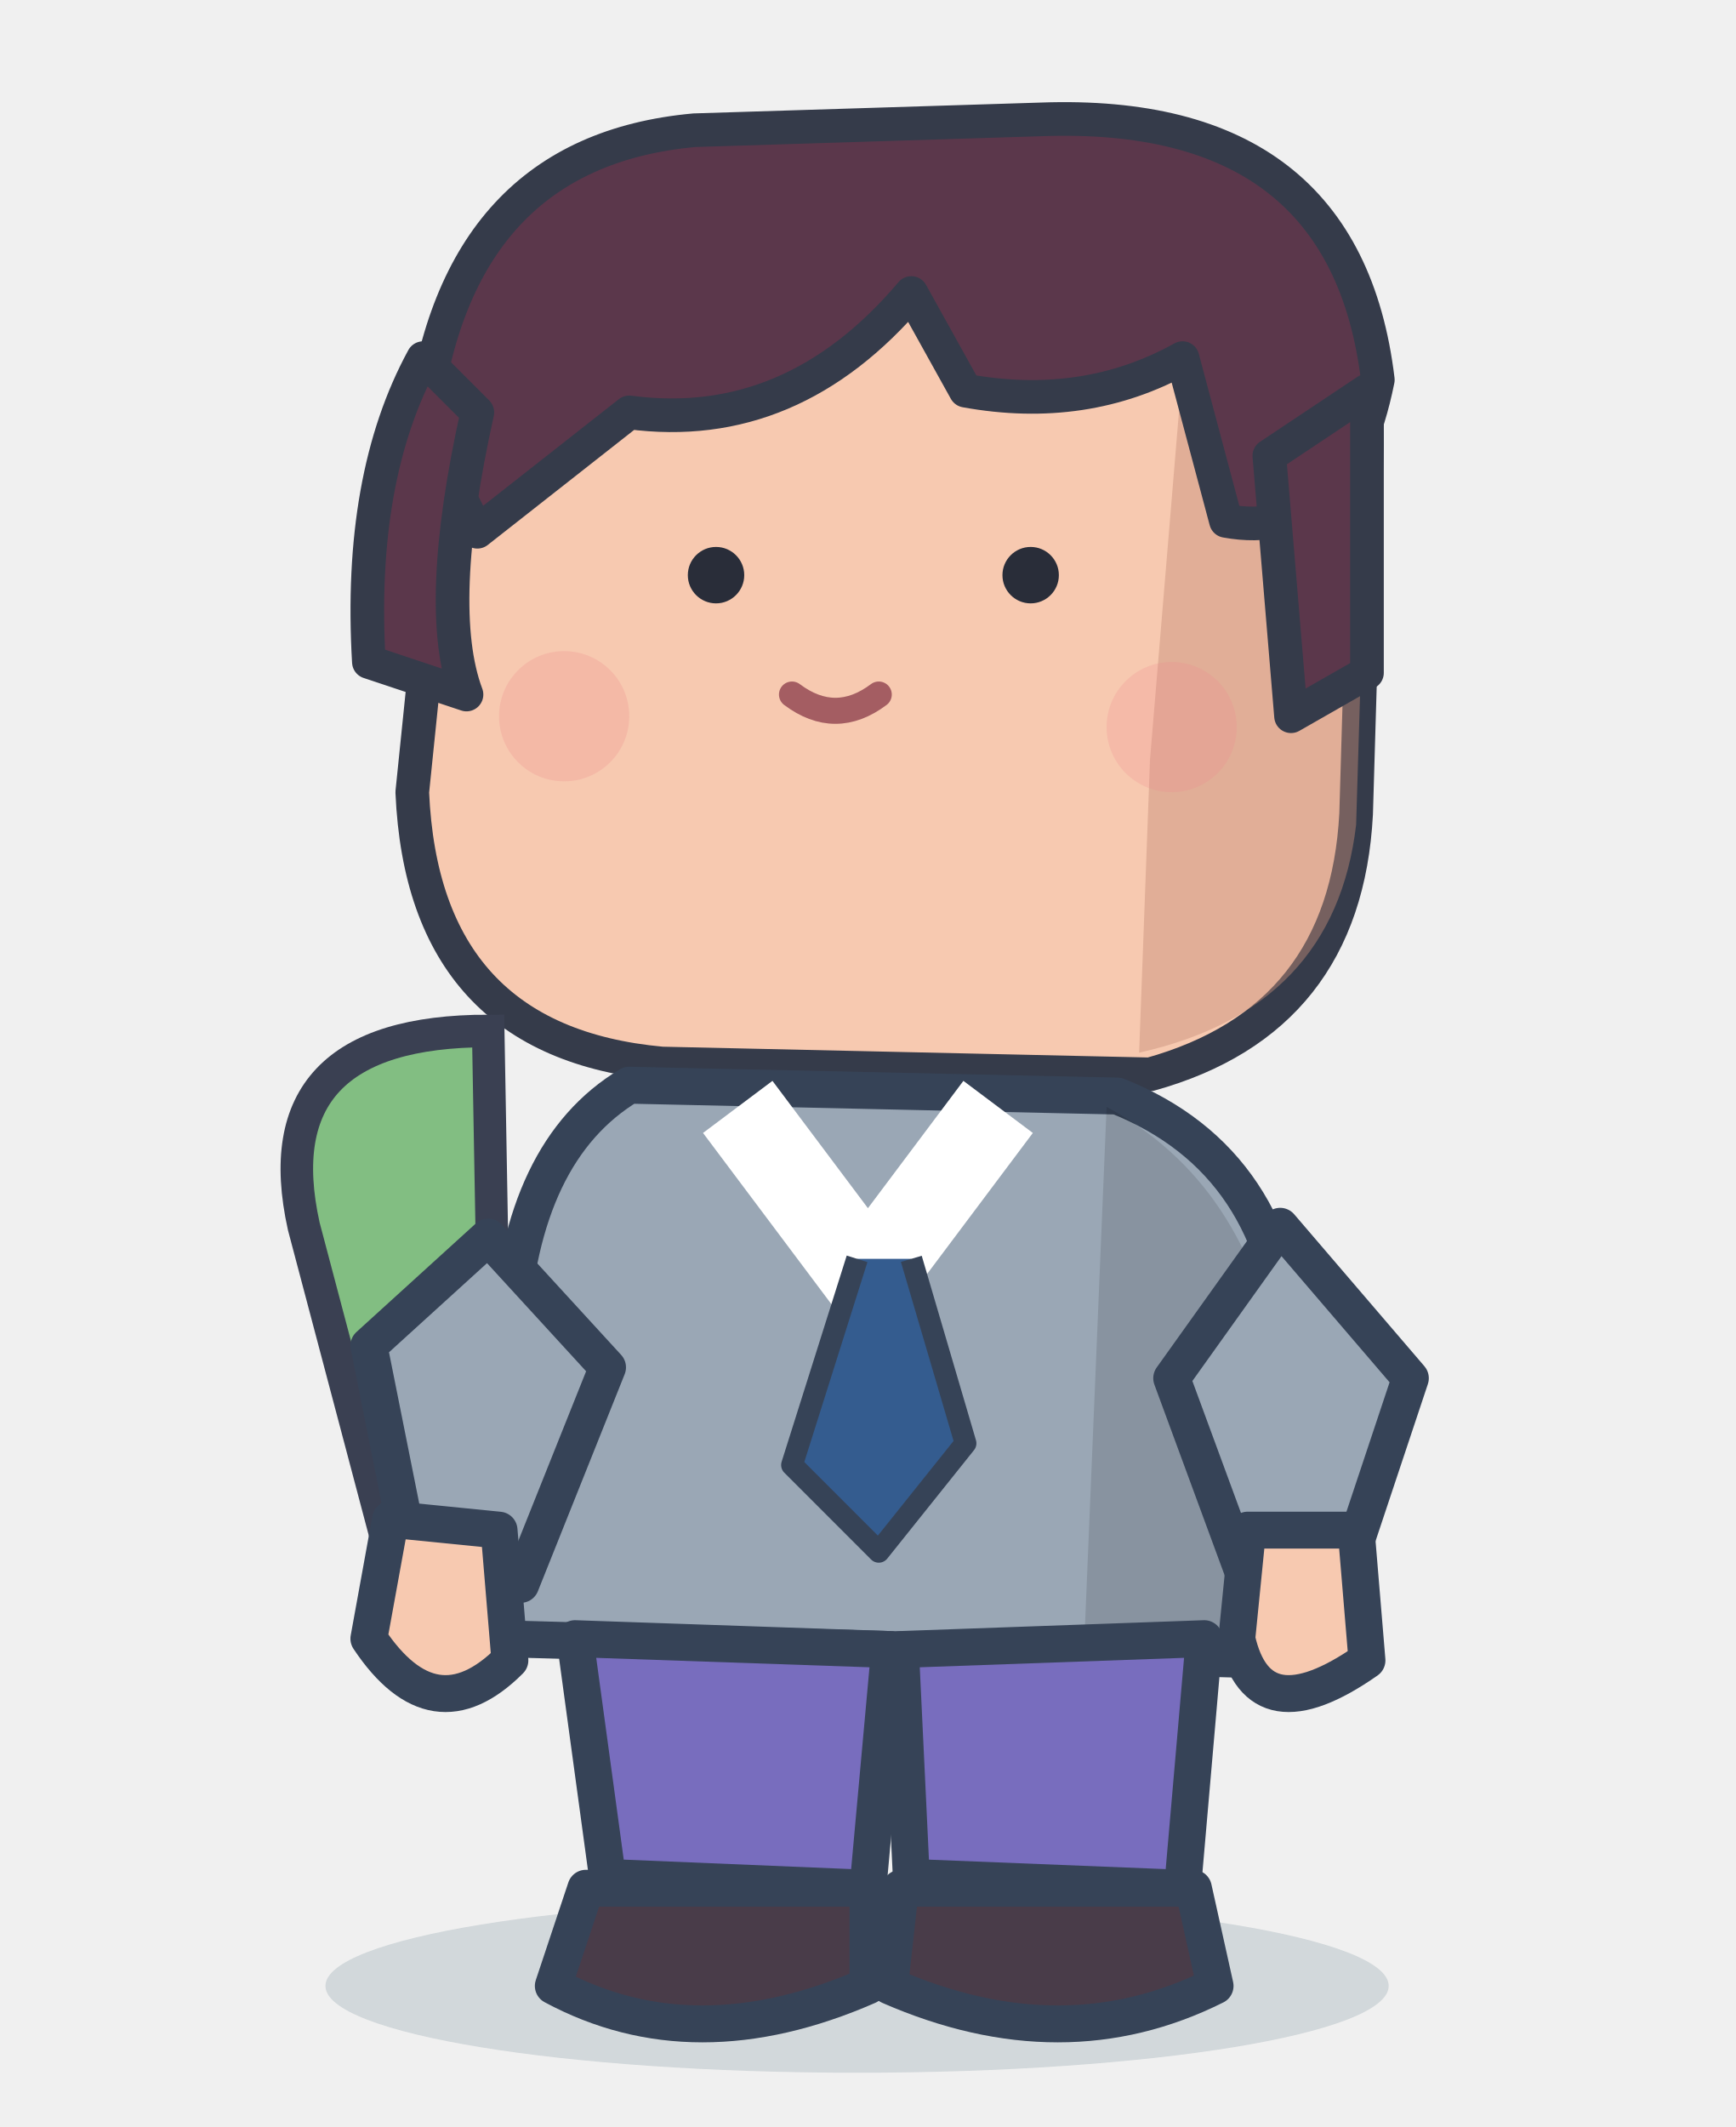
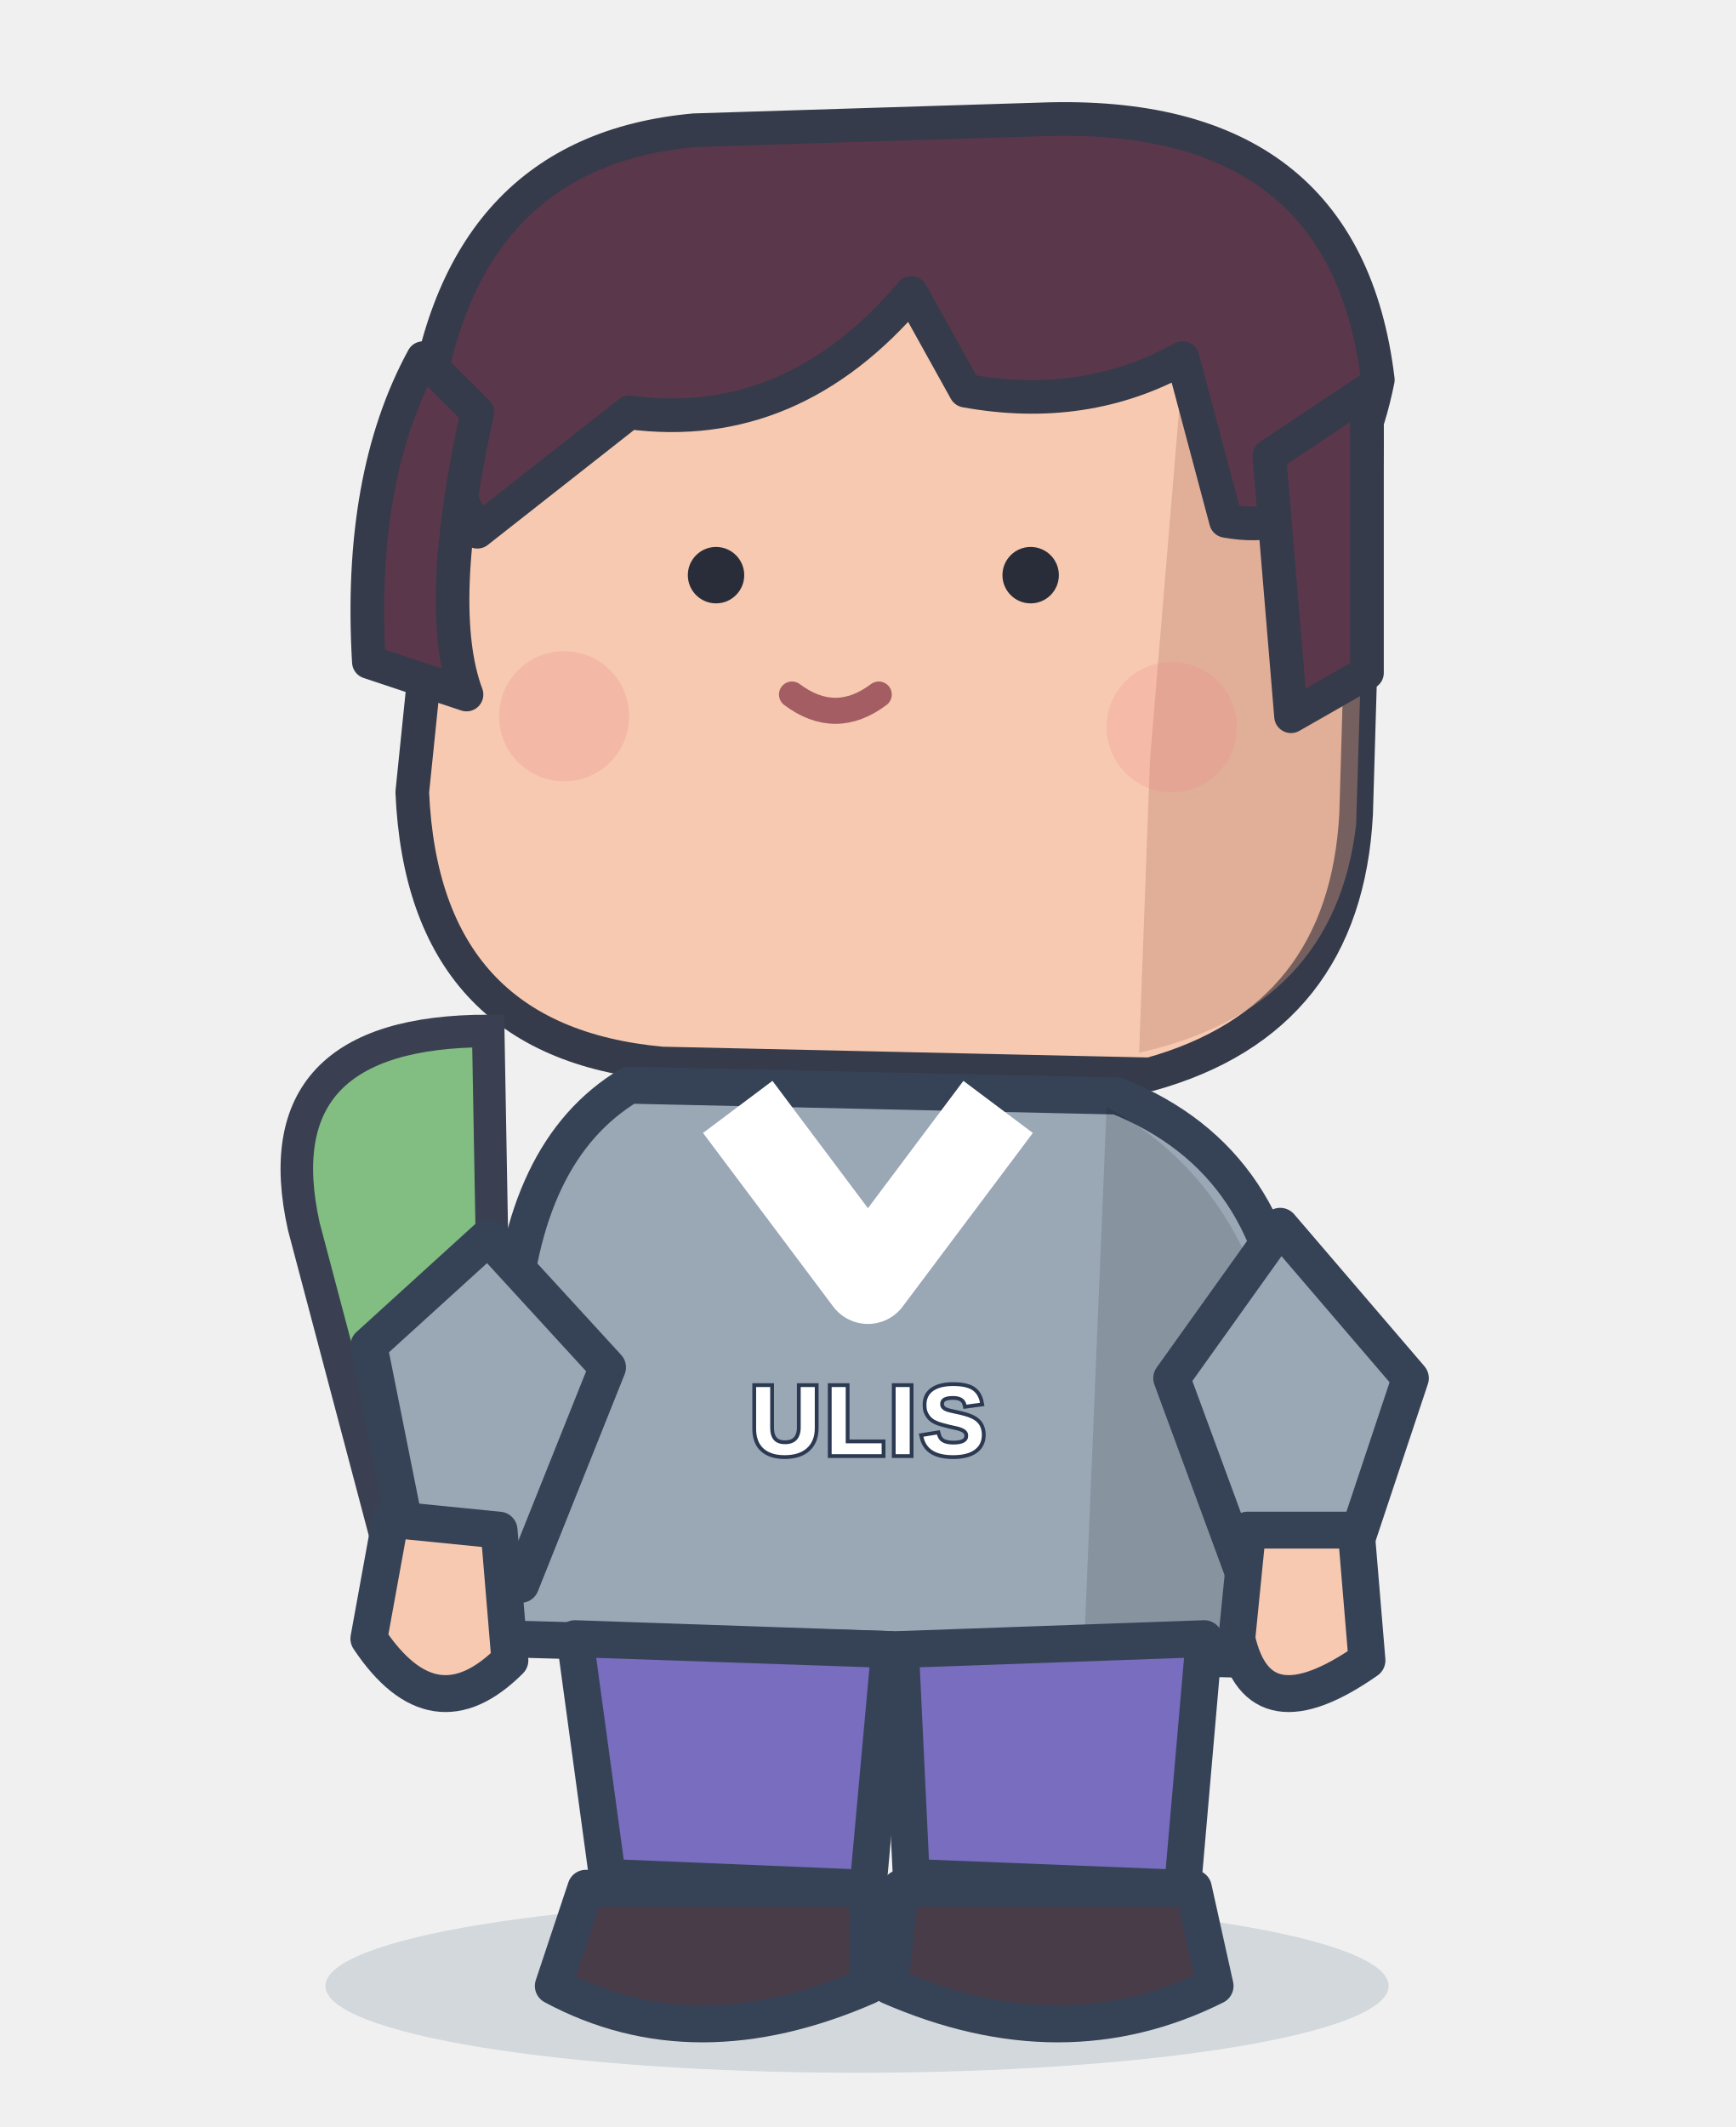
<svg xmlns="http://www.w3.org/2000/svg" viewBox="0 0 160 196" width="160" height="196">
  <ellipse cx="79" cy="183" rx="49" ry="8" fill="#395d6e" opacity=".17" />
  <g stroke="#353b4a" stroke-width="3.1" stroke-linejoin="round" stroke-linecap="round">
    <path d="M42 34 Q41 17 65 14 L112 19 Q126 21 126 41 L125 75 Q124 94 106 99 L61 98 Q39 96 38 73 Z" fill="#f7c9b0" />
    <path d="M110 22 Q126 24 126 43 L125 76 Q123 93 105 97 L106 70 Z" fill="#c58d78" opacity=".45" stroke="none" />
    <path d="M39 39 Q42 14 64 12 L96 11 Q124 10 127 35 Q124 50 113 48 L109 33 Q100 38 89 36 L84 27 Q73 40 58 38 L44 49 Z" fill="#5b374b" />
    <path d="M44 38 Q40 56 43 64 L34 61 Q33 44 39 33 Z" fill="#5b374b" />
    <path d="M117 42 L126 36 L126 62 L119 66 Z" fill="#5b374b" />
  </g>
  <circle cx="66" cy="53" r="2.6" fill="#292d39" />
  <circle cx="95" cy="53" r="2.6" fill="#292d39" />
  <path d="M73 64 q4 3 8 0" fill="none" stroke="#a45d62" stroke-width="2.4" stroke-linecap="round" />
  <circle cx="52" cy="66" r="6" fill="#ed8b8e" opacity=".27" />
  <circle cx="108" cy="67" r="6" fill="#ed8b8e" opacity=".24" />
  <path d="M45 95 Q24 95 28 113 L37 147 L46 151 Z" fill="#82be82" stroke="#3a4052" stroke-width="3" />
  <g transform="translate(0 0)" stroke="#364357" stroke-linejoin="round" stroke-width="3.4">
    <path d="M58 100 L103 101 Q118 107 119 125 L118 153 L46 151 L47 123 Q48 106 58 100Z" fill="#9aa7b5" />
    <path d="M102 102 Q115 109 118 126 L117 150 L100 150Z" fill="#000" opacity=".12" stroke="none" />
    <path d="M68 102 L80 118 L92 102" fill="none" stroke="#fff" stroke-width="8" />
-     <path d="M79 116 L73 135 L81 143 L89 133 L84 116" fill="#345c8f" stroke-width="2" />
    <path d="M45 114 L34 124 L38 144 L48 146 L56 126Z" fill="#9aa7b5" />
    <path d="M118 113 L130 127 L124 145 L115 146 L108 127Z" fill="#9aa7b5" />
    <path d="M36 140 L46 141 L47 153 Q40 160 34 151 Z" fill="#f7c9b0" />
    <path d="M115 141 L125 141 L126 153 Q116 160 114 151 Z" fill="#f7c9b0" />
    <path d="M53 151 L82 152 L80 174 L56 173Z" fill="#786dbe" />
    <path d="M83 152 L111 151 L109 174 L84 173Z" fill="#786dbe" />
    <path d="M54 174 L80 174 L80 183 Q64 190 51 183Z" fill="#493c49" />
    <path d="M83 174 L110 174 L112 183 Q98 190 82 183Z" fill="#493c49" />
  </g>
+   <text x="80" y="134" text-anchor="middle" font-family="Arial, Helvetica, sans-serif" font-weight="800" font-size="9" fill="#ffffff" stroke="#2b3a52" stroke-width="0.7" paint-order="stroke" letter-spacing="0.4">ULIS</text>
</svg>
